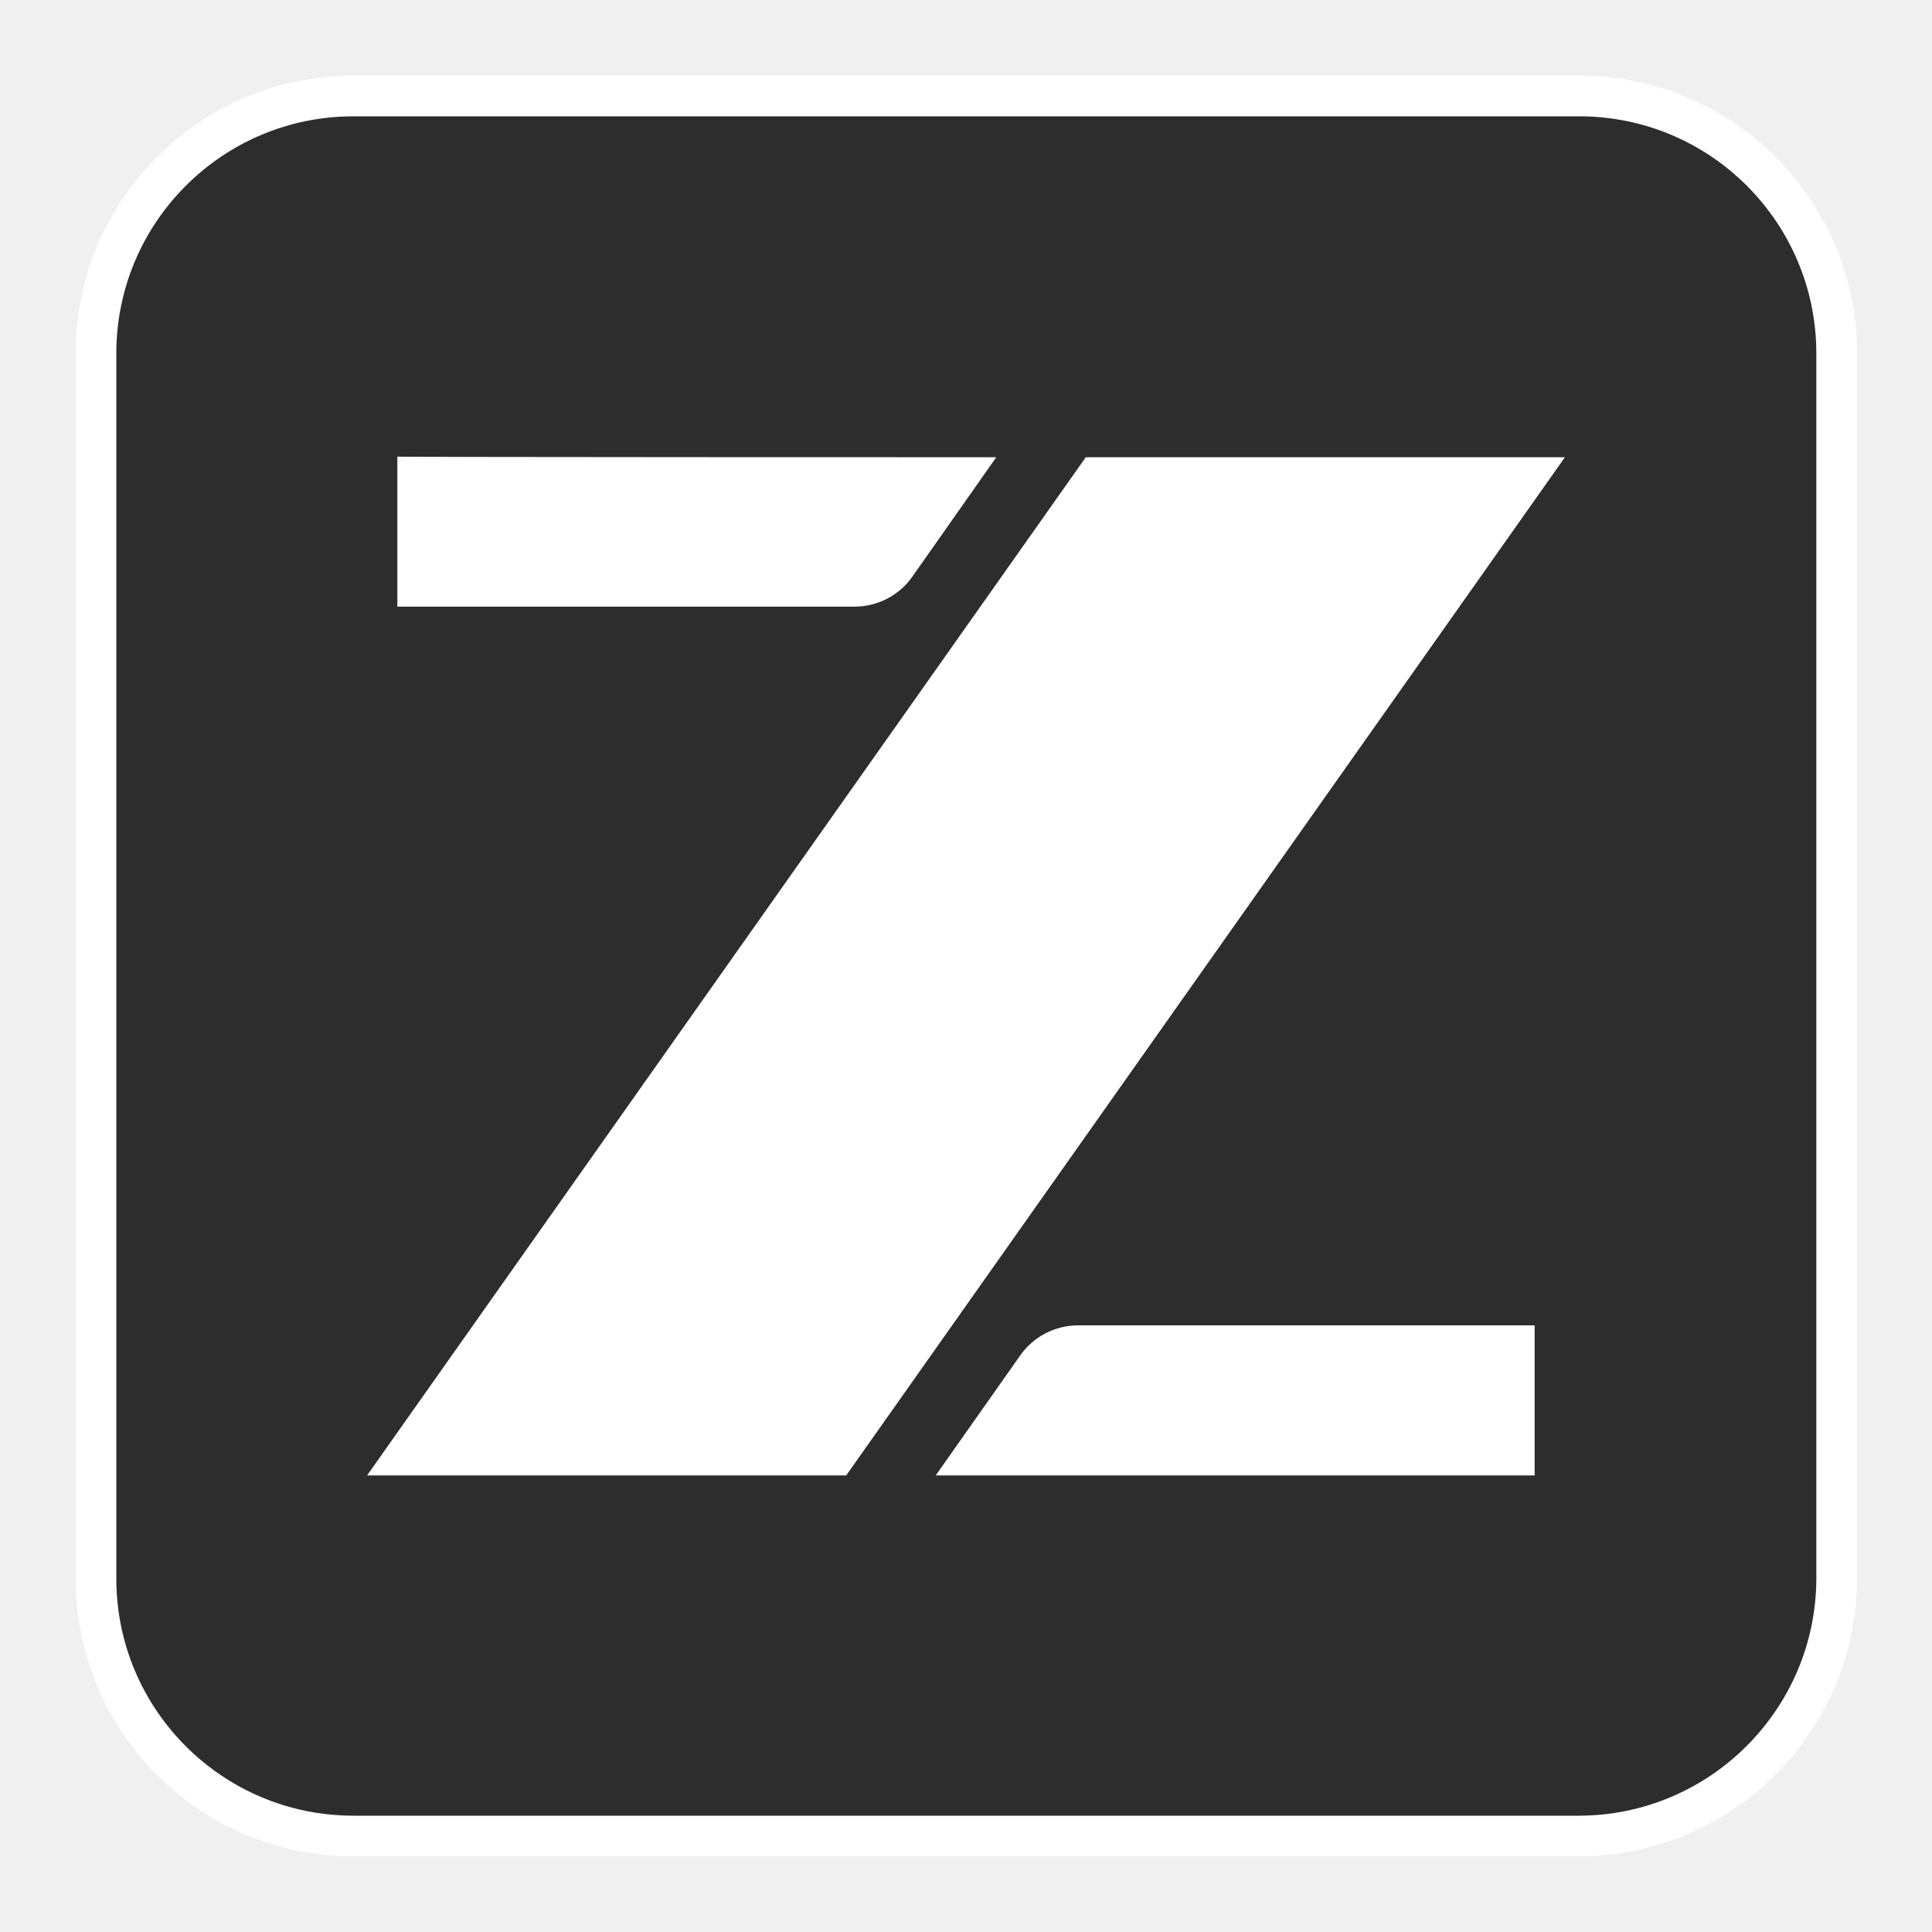
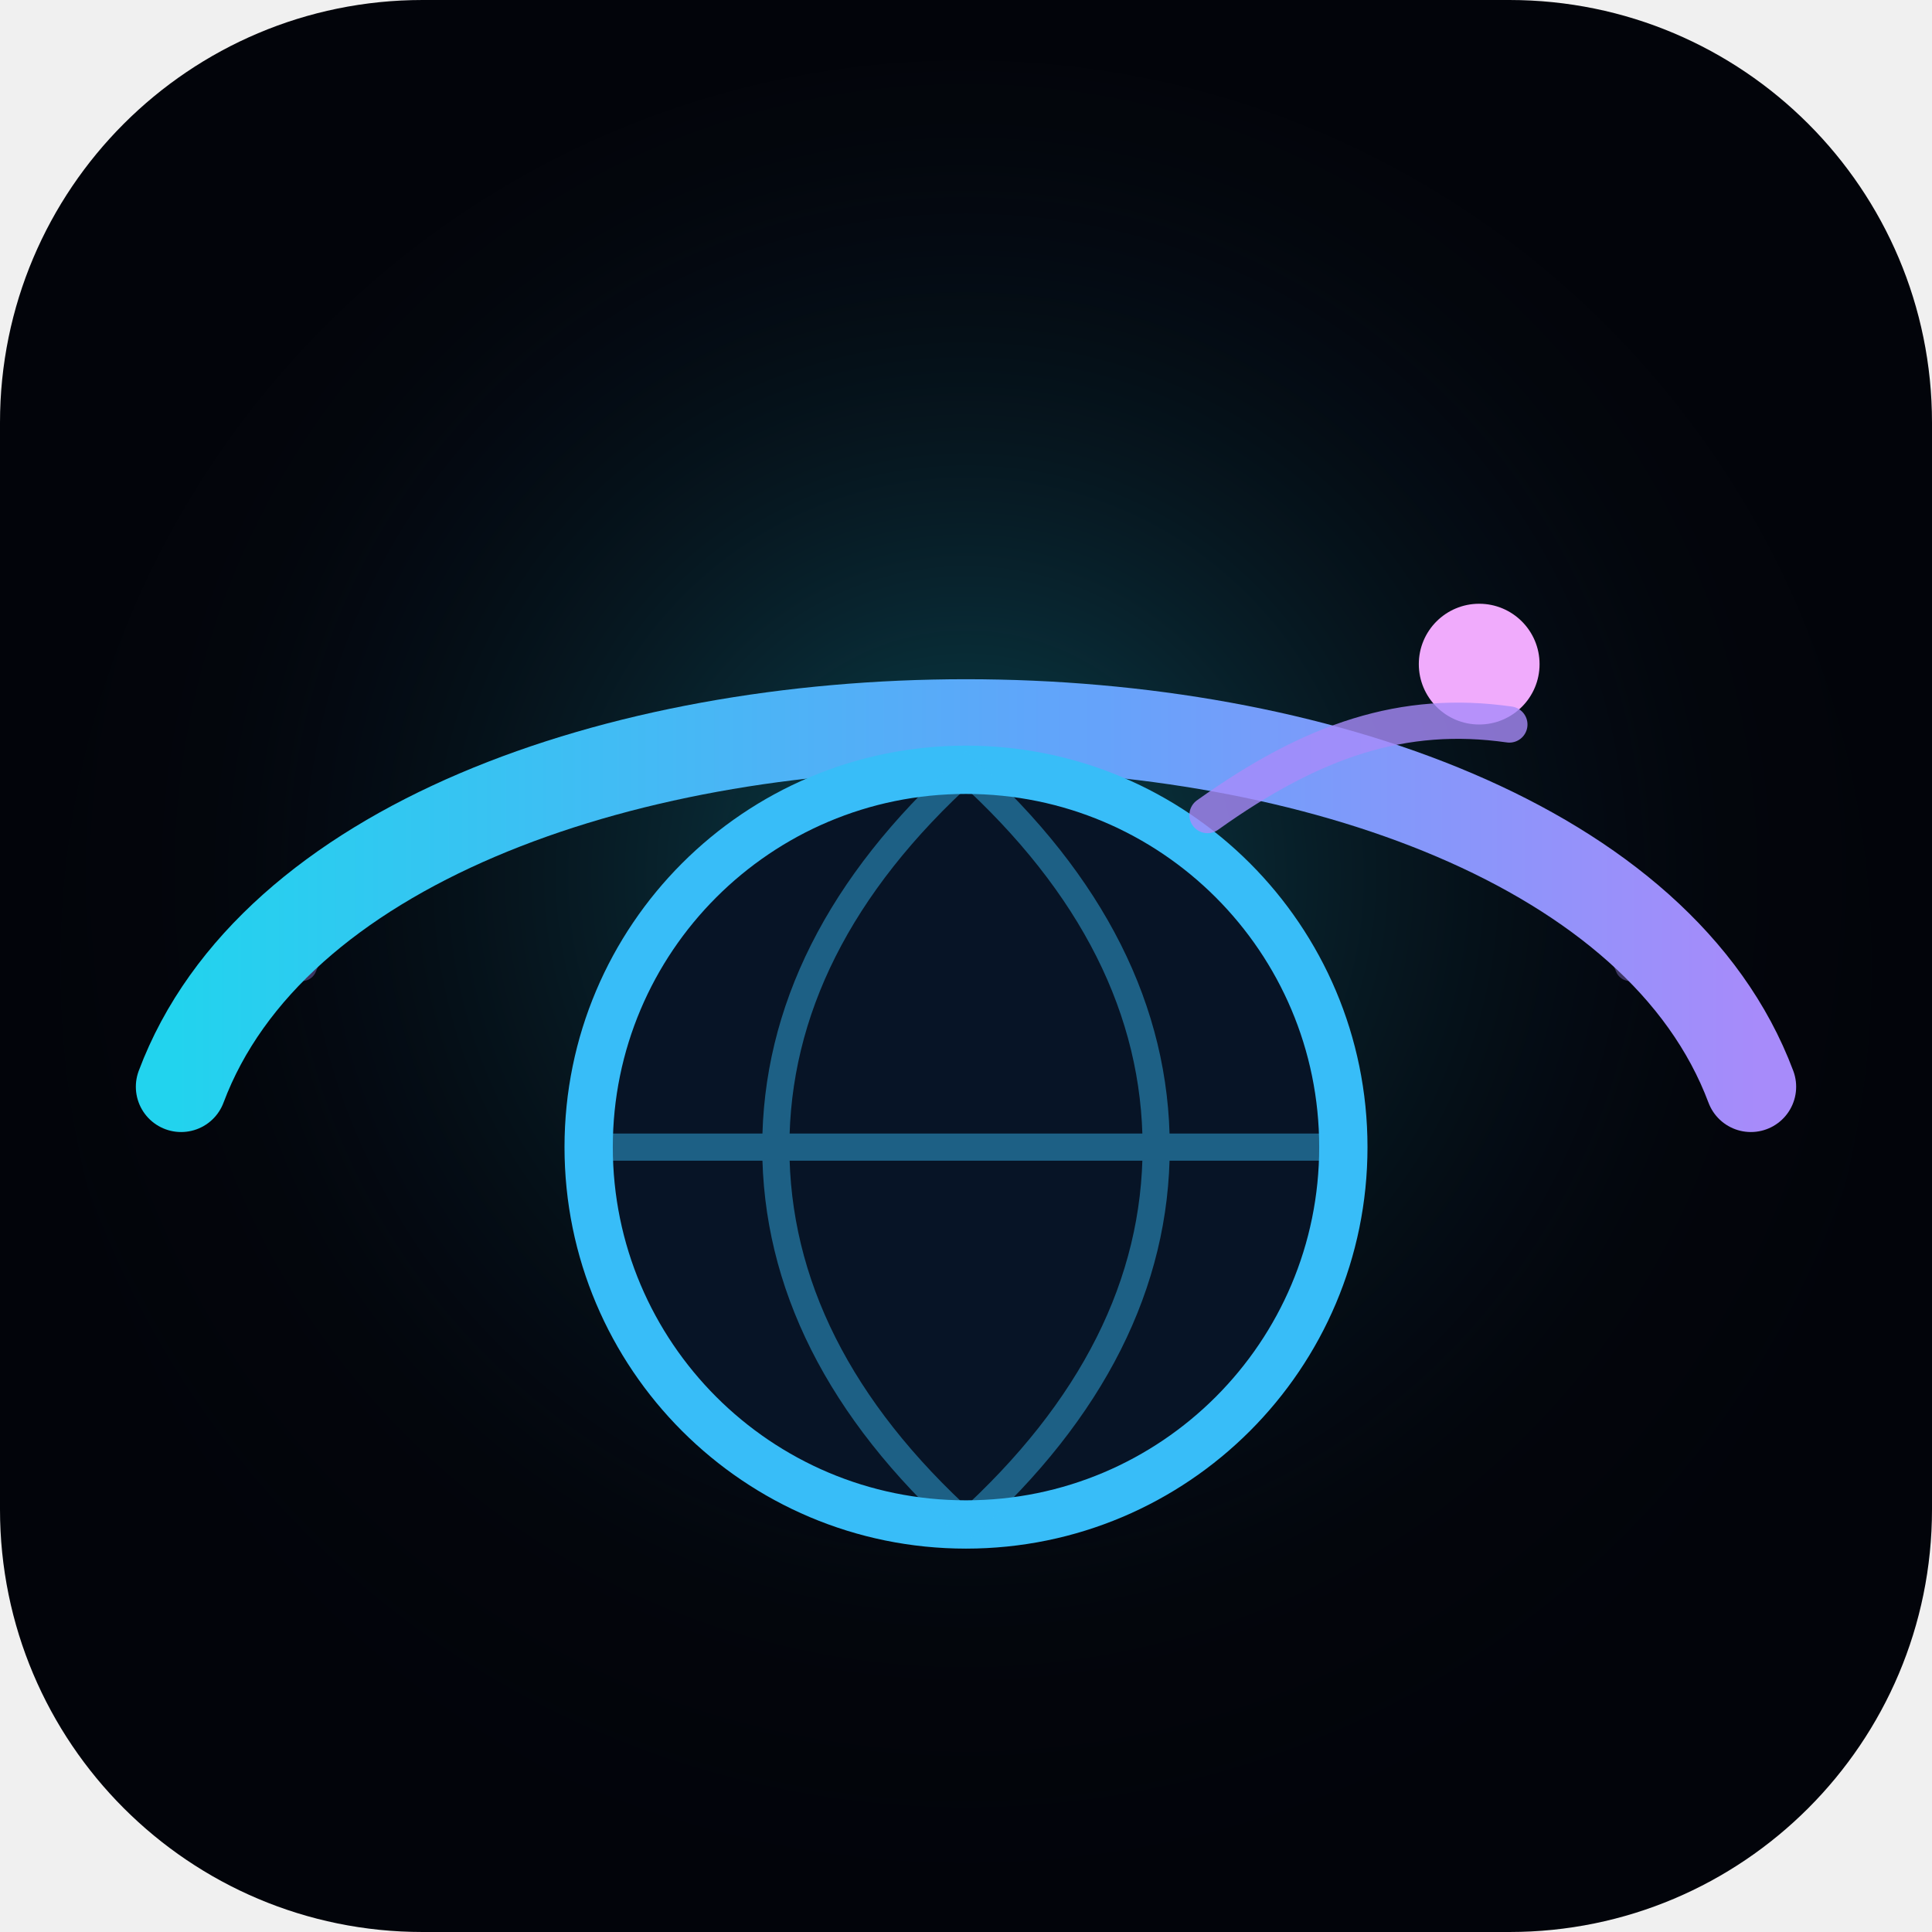
- <svg xmlns="http://www.w3.org/2000/svg" version="1.1" x="0px" y="0px" viewBox="0 0 30 30" style="enable-background:new 0 0 30 30;" xml:space="preserve">
+ <svg xmlns="http://www.w3.org/2000/svg" viewBox="0 0 64 64" role="img" aria-label="Ionosphere Live 3D">
  <defs>
-     <style type="text/css">
-     .st194{fill:#2D2D2D;stroke:#FFFFFF;stroke-width:0.632;stroke-miterlimit:10;}
-     .st23{fill:#FFFFFF;}
- 
-     .z-breathe {
-       animation: breathe 2.5s ease-in-out infinite;
-     }
- 
-     @keyframes breathe {
-       0%, 100% { opacity: 0.7; }
-       50% { opacity: 1; }
-     }
-   </style>
+     <radialGradient id="glow" cx="50%" cy="45%" r="60%">
+       <stop offset="0%" stop-color="#22d3ee" stop-opacity="0.32" />
+       <stop offset="70%" stop-color="#0b1220" stop-opacity="0.10" />
+       <stop offset="100%" stop-color="#02040a" stop-opacity="0" />
+     </radialGradient>
+     <linearGradient id="shell" x1="0" y1="0" x2="1" y2="0">
+       <stop offset="0%" stop-color="#22d3ee" />
+       <stop offset="55%" stop-color="#60a5fa" />
+       <stop offset="100%" stop-color="#a78bfa" />
+     </linearGradient>
  </defs>
-   <g>
-     <path class="st194" d="M24.51,28.51H5.49c-2.21,0-4-1.79-4-4V5.49c0-2.21,1.79-4,4-4h19.03c2.21,0,4,1.79,4,4v19.03     C28.51,26.72,26.72,28.51,24.51,28.51z" />
-     <g class="z-breathe">
-       <path class="st23" d="M15.47,7.1l-1.3,1.85c-0.2,0.29-0.54,0.47-0.9,0.47h-7.1V7.09C6.16,7.1,15.47,7.1,15.47,7.1z" />
-       <polygon class="st23" points="24.3,7.1 13.14,22.91 5.7,22.91 16.86,7.1" />
-       <path class="st23" d="M14.53,22.91l1.31-1.86c0.2-0.29,0.54-0.47,0.9-0.47h7.09v2.33H14.53z" />
-     </g>
-   </g>
+   <rect width="64" height="64" rx="14" fill="#02040a" />
+   <circle cx="32" cy="32" r="30" fill="url(#glow)" />
+   <path d="M10 32c4-10 40-10 44 0" fill="none" stroke="#a78bfa" stroke-width="1" stroke-linecap="round" opacity="0.35" />
+   <path d="M6 36c6-16 46-16 52 0" fill="none" stroke="url(#shell)" stroke-width="3" stroke-linecap="round" />
+   <circle cx="32" cy="38" r="12.5" fill="#071426" stroke="#38bdf8" stroke-width="1.6" />
+   <path d="M20 38h24M32 25.5c4.2 3.8 6.3 8 6.3 12.5S36.2 46.7 32 50.5c-4.2-3.8-6.3-8-6.3-12.5S27.8 29.3 32 25.5z" fill="none" stroke="#38bdf8" stroke-width="0.9" opacity="0.45" />
+   <circle cx="49" cy="22" r="2" fill="#f0abfc" />
+   <path d="M40 27c3.5-2.5 6.5-3.5 10-3" fill="none" stroke="#a78bfa" stroke-width="1.2" stroke-linecap="round" opacity="0.8" />
</svg>
